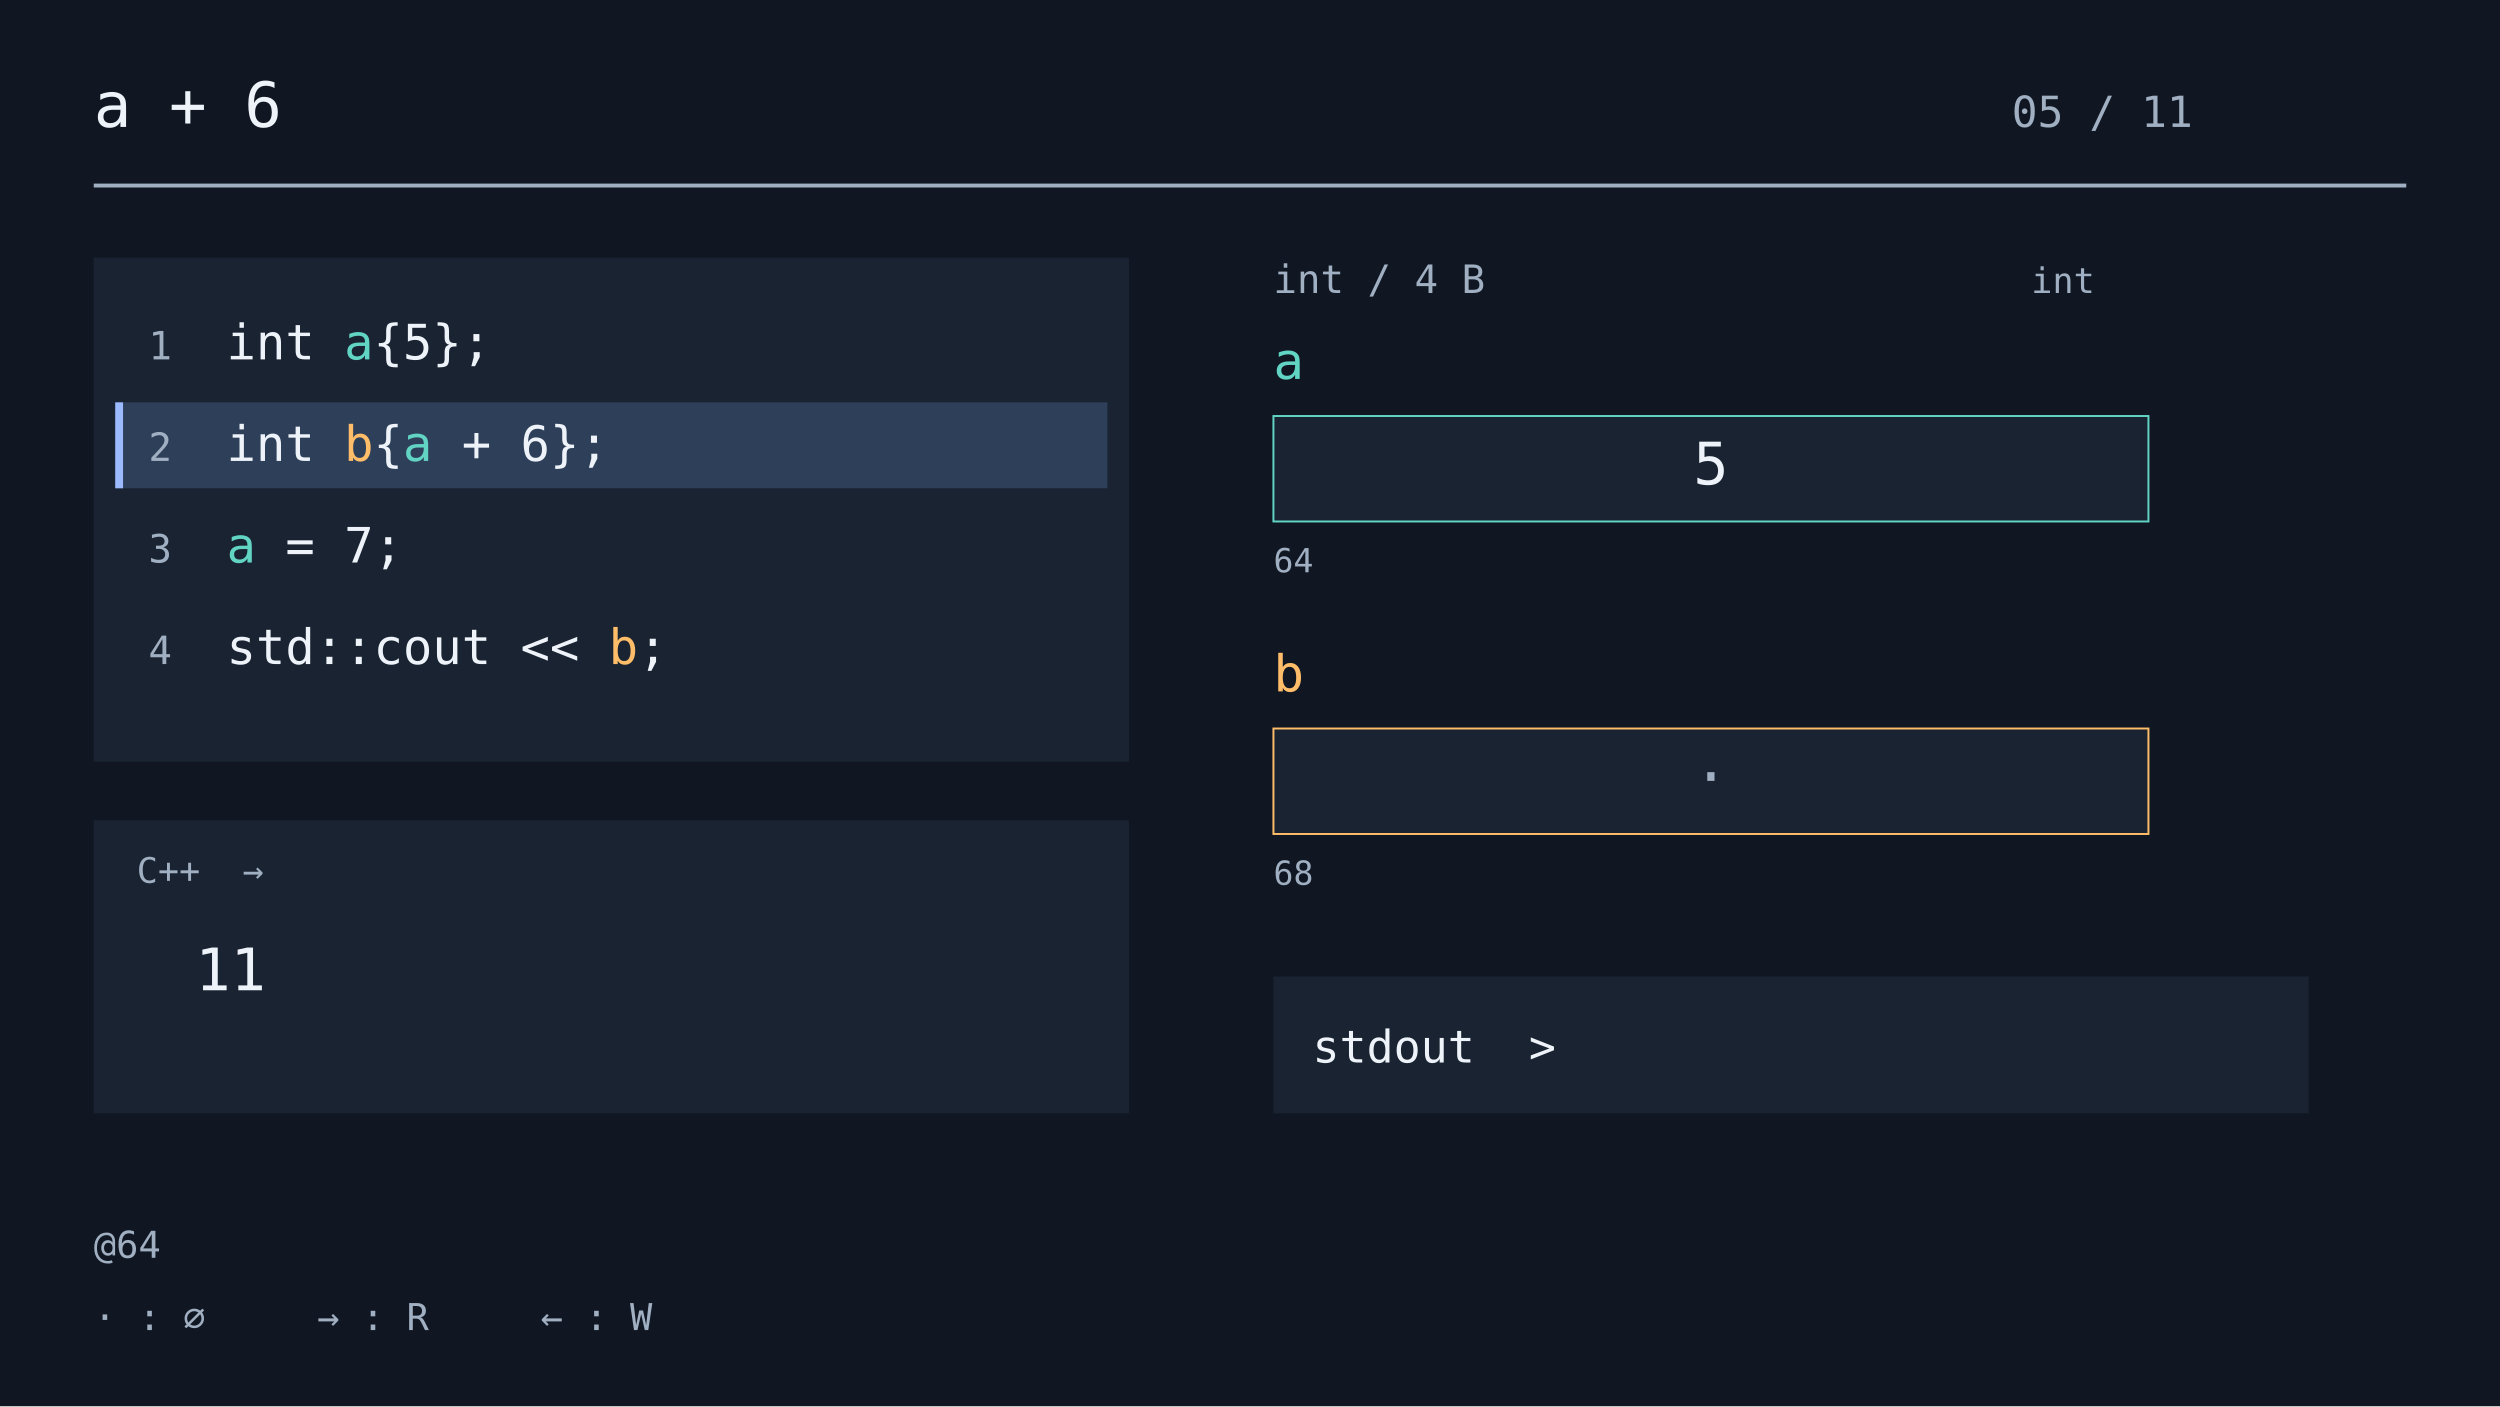
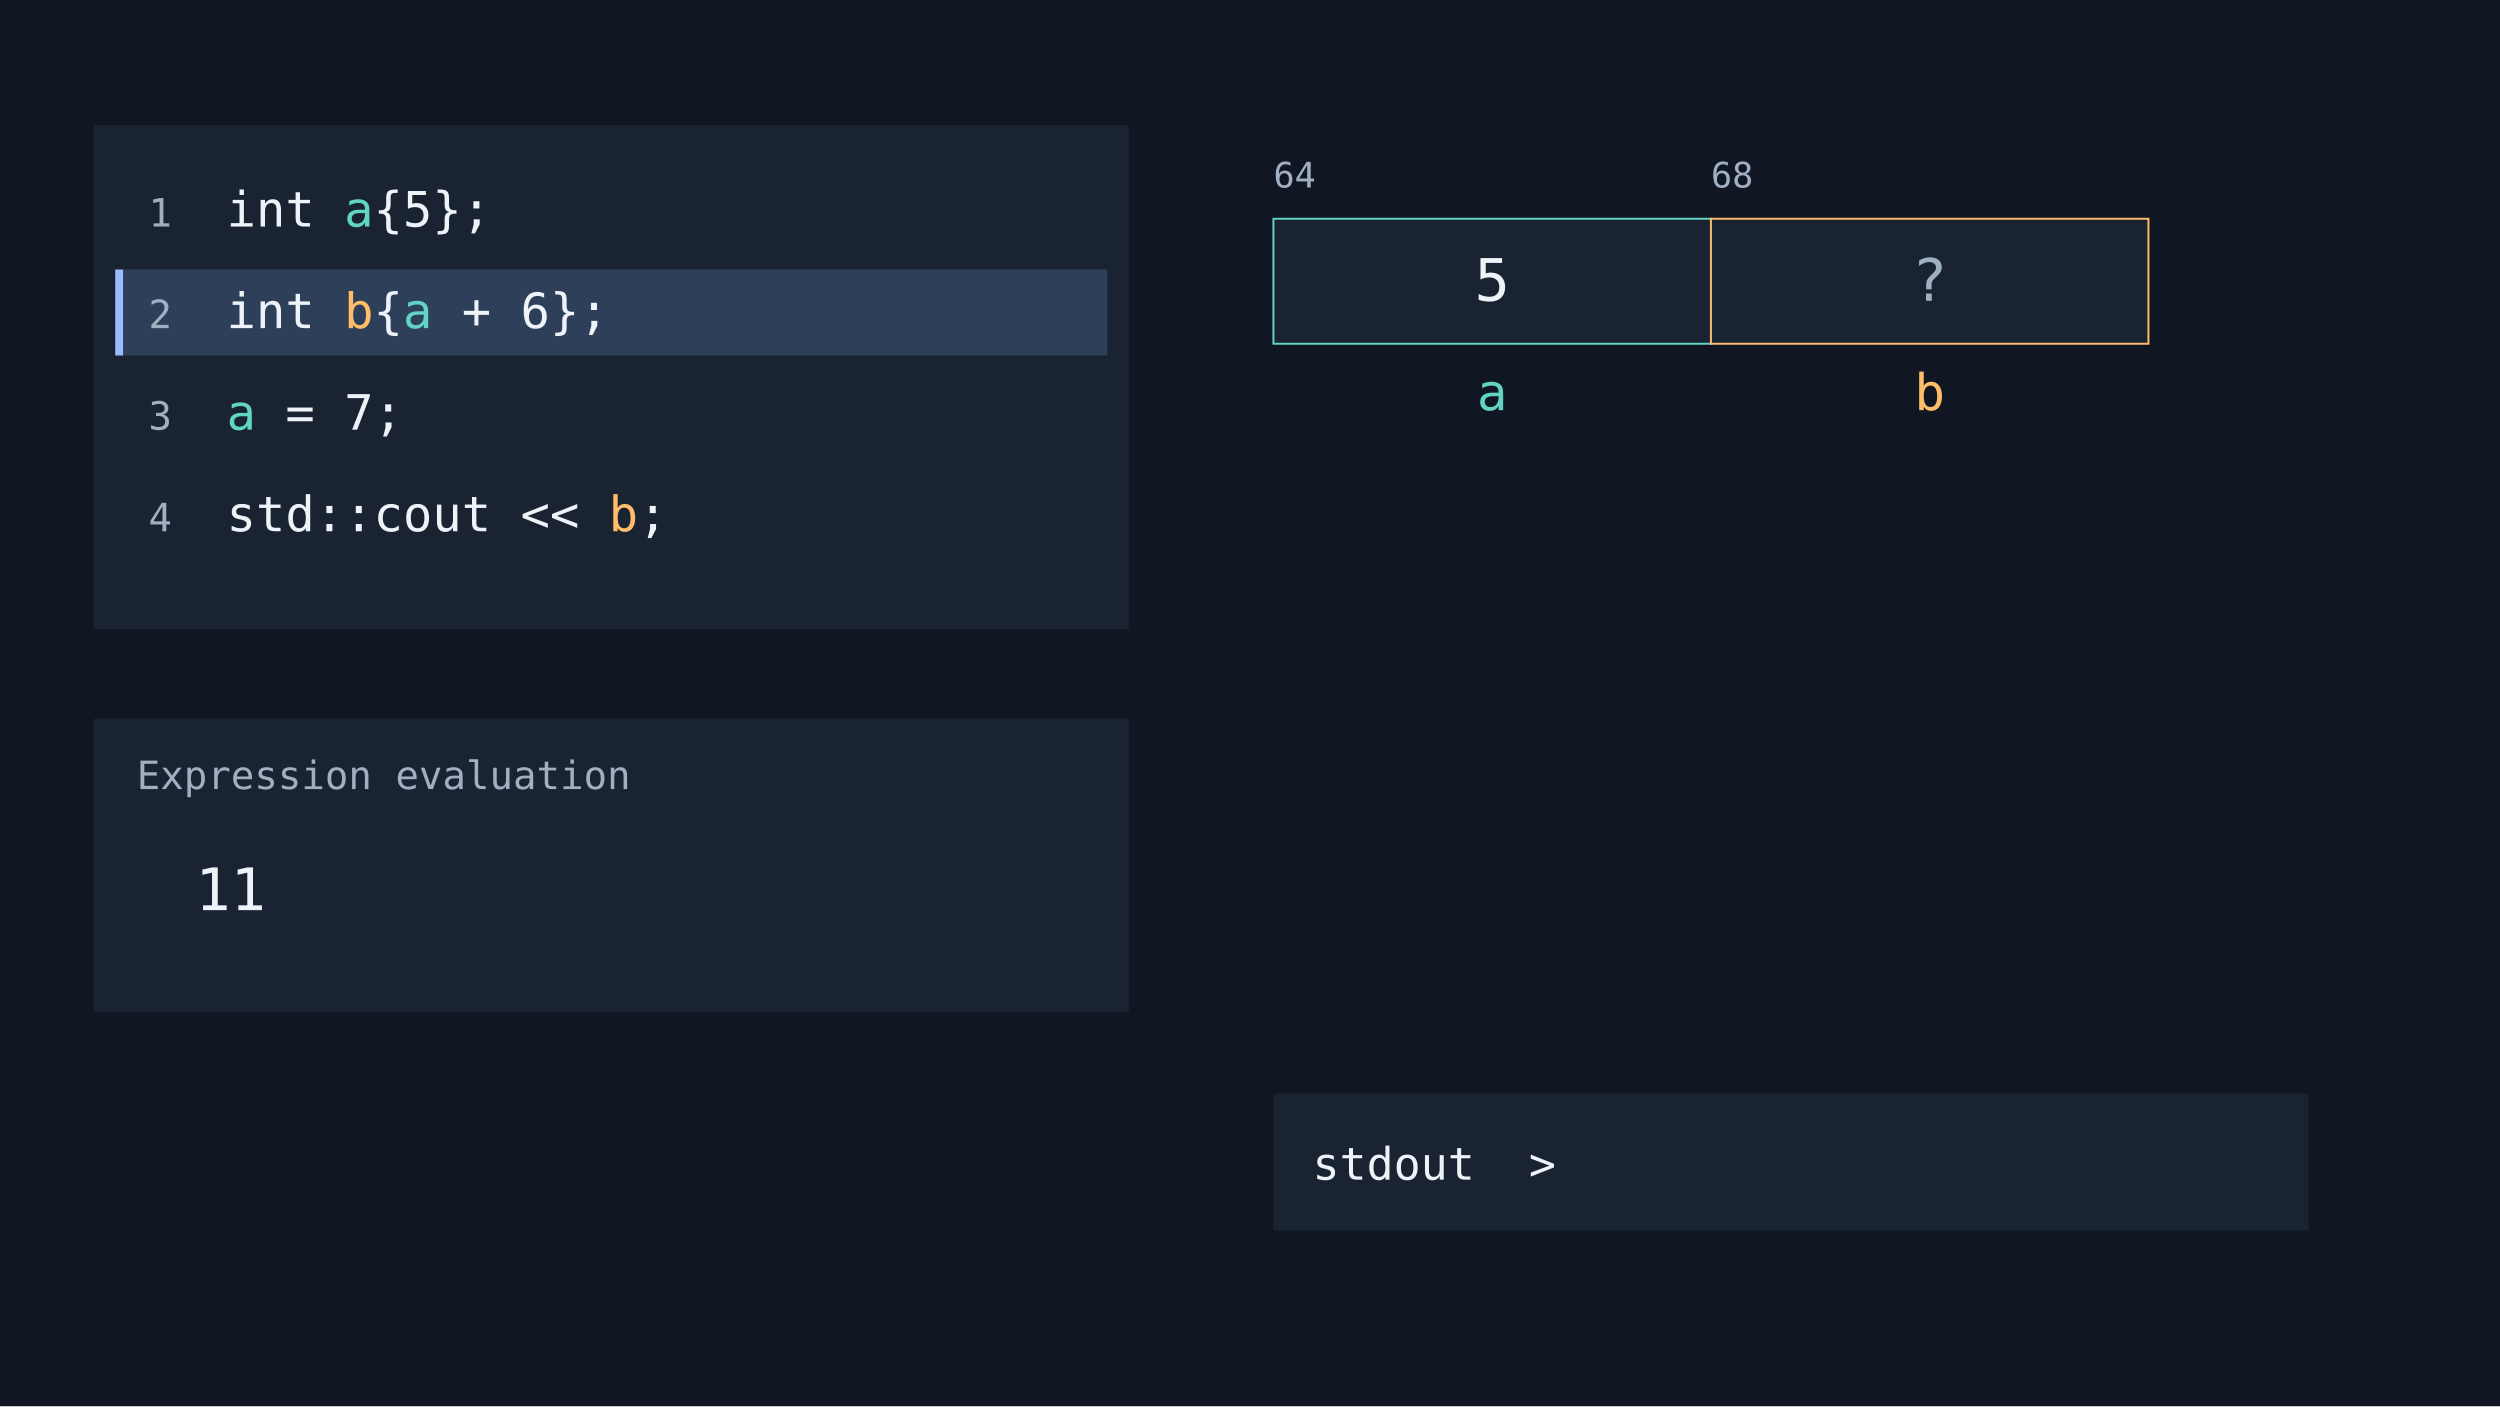
<svg xmlns="http://www.w3.org/2000/svg" viewBox="0 0 1280 720" width="1280" height="720" role="img">
  <rect x="0" y="0" width="1280" height="720" fill="#101722" stroke="none" stroke-width="1" />
-   <text x="48" y="65" font-family="DejaVu Sans Mono,monospace" font-size="32" fill="#eef3fa" xml:space="preserve">a + 6</text>
-   <text x="1030" y="65" font-family="DejaVu Sans Mono,monospace" font-size="22" fill="#a0afc2" xml:space="preserve">05 / 11</text>
-   <line x1="48" y1="95" x2="1232" y2="95" stroke="#a0afc2" stroke-width="2" />
-   <rect x="48" y="132" width="530" height="258" fill="#192331" stroke="none" stroke-width="1" />
-   <rect x="48" y="420" width="530" height="150" fill="#192331" stroke="none" stroke-width="1" />
-   <text x="70" y="452" font-family="DejaVu Sans Mono,monospace" font-size="18" fill="#a0afc2" xml:space="preserve">C++  →</text>
-   <text x="100" y="507" font-family="DejaVu Sans Mono,monospace" font-size="30" fill="#eef3fa" xml:space="preserve">11</text>
-   <text x="652" y="150" font-family="DejaVu Sans Mono,monospace" font-size="20" fill="#a0afc2" xml:space="preserve">int / 4 B</text>
-   <text x="1040" y="150" font-family="DejaVu Sans Mono,monospace" font-size="18" fill="#a0afc2" xml:space="preserve">int</text>
-   <text x="76" y="184" font-family="DejaVu Sans Mono,monospace" font-size="20" fill="#a0afc2" xml:space="preserve">1</text>
-   <text x="116" y="184" font-family="DejaVu Sans Mono,monospace" font-size="25" fill="#eef3fa" xml:space="preserve" />
-   <text x="116.0" y="184" font-family="DejaVu Sans Mono,monospace" font-size="25" fill="#eef3fa" xml:space="preserve">int</text>
-   <text x="161.15" y="184" font-family="DejaVu Sans Mono,monospace" font-size="25" fill="#eef3fa" xml:space="preserve"> </text>
-   <text x="176.2" y="184" font-family="DejaVu Sans Mono,monospace" font-size="25" fill="#61d4c4" xml:space="preserve">a</text>
-   <text x="191.25" y="184" font-family="DejaVu Sans Mono,monospace" font-size="25" fill="#eef3fa" xml:space="preserve">{5};</text>
-   <rect x="59" y="206" width="508" height="44" fill="#2e4059" stroke="none" stroke-width="1" />
-   <rect x="59" y="206" width="4" height="44" fill="#9cbaff" stroke="none" stroke-width="1" />
-   <text x="76" y="236" font-family="DejaVu Sans Mono,monospace" font-size="20" fill="#a0afc2" xml:space="preserve">2</text>
-   <text x="116" y="236" font-family="DejaVu Sans Mono,monospace" font-size="25" fill="#eef3fa" xml:space="preserve" />
-   <text x="116.0" y="236" font-family="DejaVu Sans Mono,monospace" font-size="25" fill="#eef3fa" xml:space="preserve">int</text>
-   <text x="161.15" y="236" font-family="DejaVu Sans Mono,monospace" font-size="25" fill="#eef3fa" xml:space="preserve"> </text>
-   <text x="176.2" y="236" font-family="DejaVu Sans Mono,monospace" font-size="25" fill="#ffbd69" xml:space="preserve">b</text>
-   <text x="191.25" y="236" font-family="DejaVu Sans Mono,monospace" font-size="25" fill="#eef3fa" xml:space="preserve">{</text>
-   <text x="206.3" y="236" font-family="DejaVu Sans Mono,monospace" font-size="25" fill="#61d4c4" xml:space="preserve">a</text>
-   <text x="221.35" y="236" font-family="DejaVu Sans Mono,monospace" font-size="25" fill="#eef3fa" xml:space="preserve"> + 6};</text>
-   <text x="76" y="288" font-family="DejaVu Sans Mono,monospace" font-size="20" fill="#a0afc2" xml:space="preserve">3</text>
-   <text x="116" y="288" font-family="DejaVu Sans Mono,monospace" font-size="25" fill="#eef3fa" xml:space="preserve" />
-   <text x="116.0" y="288" font-family="DejaVu Sans Mono,monospace" font-size="25" fill="#61d4c4" xml:space="preserve">a</text>
-   <text x="131.05" y="288" font-family="DejaVu Sans Mono,monospace" font-size="25" fill="#eef3fa" xml:space="preserve"> = 7;</text>
-   <text x="76" y="340" font-family="DejaVu Sans Mono,monospace" font-size="20" fill="#a0afc2" xml:space="preserve">4</text>
-   <text x="116" y="340" font-family="DejaVu Sans Mono,monospace" font-size="25" fill="#eef3fa" xml:space="preserve" />
-   <text x="116.0" y="340" font-family="DejaVu Sans Mono,monospace" font-size="25" fill="#eef3fa" xml:space="preserve">std</text>
-   <text x="161.15" y="340" font-family="DejaVu Sans Mono,monospace" font-size="25" fill="#eef3fa" xml:space="preserve">::</text>
-   <text x="191.25" y="340" font-family="DejaVu Sans Mono,monospace" font-size="25" fill="#eef3fa" xml:space="preserve">cout</text>
-   <text x="251.45" y="340" font-family="DejaVu Sans Mono,monospace" font-size="25" fill="#eef3fa" xml:space="preserve"> &lt;&lt; </text>
-   <text x="311.65" y="340" font-family="DejaVu Sans Mono,monospace" font-size="25" fill="#ffbd69" xml:space="preserve">b</text>
-   <text x="326.7" y="340" font-family="DejaVu Sans Mono,monospace" font-size="25" fill="#eef3fa" xml:space="preserve">;</text>
-   <text x="652" y="194" font-family="DejaVu Sans Mono,monospace" font-size="26" fill="#61d4c4" xml:space="preserve">a</text>
-   <rect x="652" y="213" width="448" height="54" fill="#192331" stroke="#61d4c4" stroke-width="1" />
-   <text x="866.97" y="248" font-family="DejaVu Sans Mono,monospace" font-size="30" fill="#eef3fa" xml:space="preserve">5</text>
-   <text x="652" y="293" font-family="DejaVu Sans Mono,monospace" font-size="17" fill="#a0afc2" xml:space="preserve">64</text>
-   <text x="652" y="354" font-family="DejaVu Sans Mono,monospace" font-size="26" fill="#ffbd69" xml:space="preserve">b</text>
-   <rect x="652" y="373" width="448" height="54" fill="#192331" stroke="#ffbd69" stroke-width="1" />
-   <text x="866.97" y="408" font-family="DejaVu Sans Mono,monospace" font-size="30" fill="#a0afc2" xml:space="preserve">·</text>
-   <text x="652" y="453" font-family="DejaVu Sans Mono,monospace" font-size="17" fill="#a0afc2" xml:space="preserve">68</text>
-   <rect x="652" y="500" width="530" height="70" fill="#192331" stroke="none" stroke-width="1" />
-   <text x="672" y="544" font-family="DejaVu Sans Mono,monospace" font-size="23" fill="#eef3fa" xml:space="preserve">stdout  &gt; </text>
-   <text x="48" y="644" font-family="DejaVu Sans Mono,monospace" font-size="19" fill="#a0afc2" xml:space="preserve">@64</text>
-   <text x="48" y="681" font-family="DejaVu Sans Mono,monospace" font-size="19" fill="#a0afc2" xml:space="preserve">· : ∅     → : R     ← : W</text>
+   <rect x="48" y="64" width="530" height="258" fill="#192331" stroke="none" stroke-width="1" />
+   <rect x="48" y="368" width="530" height="150" fill="#192331" stroke="none" stroke-width="1" />
+   <text x="70" y="404" font-family="DejaVu Sans Mono,monospace" font-size="20" fill="#a0afc2" xml:space="preserve">Expression evaluation</text>
+   <text x="100" y="466" font-family="DejaVu Sans Mono,monospace" font-size="30" fill="#eef3fa" xml:space="preserve">11</text>
+   <text x="76" y="116" font-family="DejaVu Sans Mono,monospace" font-size="20" fill="#a0afc2" xml:space="preserve">1</text>
+   <text x="116" y="116" font-family="DejaVu Sans Mono,monospace" font-size="25" fill="#eef3fa" xml:space="preserve" />
+   <text x="116.0" y="116" font-family="DejaVu Sans Mono,monospace" font-size="25" fill="#eef3fa" xml:space="preserve">int</text>
+   <text x="161.15" y="116" font-family="DejaVu Sans Mono,monospace" font-size="25" fill="#eef3fa" xml:space="preserve"> </text>
+   <text x="176.2" y="116" font-family="DejaVu Sans Mono,monospace" font-size="25" fill="#61d4c4" xml:space="preserve">a</text>
+   <text x="191.25" y="116" font-family="DejaVu Sans Mono,monospace" font-size="25" fill="#eef3fa" xml:space="preserve">{5};</text>
+   <rect x="59" y="138" width="508" height="44" fill="#2e4059" stroke="none" stroke-width="1" />
+   <rect x="59" y="138" width="4" height="44" fill="#9cbaff" stroke="none" stroke-width="1" />
+   <text x="76" y="168" font-family="DejaVu Sans Mono,monospace" font-size="20" fill="#a0afc2" xml:space="preserve">2</text>
+   <text x="116" y="168" font-family="DejaVu Sans Mono,monospace" font-size="25" fill="#eef3fa" xml:space="preserve" />
+   <text x="116.0" y="168" font-family="DejaVu Sans Mono,monospace" font-size="25" fill="#eef3fa" xml:space="preserve">int</text>
+   <text x="161.15" y="168" font-family="DejaVu Sans Mono,monospace" font-size="25" fill="#eef3fa" xml:space="preserve"> </text>
+   <text x="176.2" y="168" font-family="DejaVu Sans Mono,monospace" font-size="25" fill="#ffbd69" xml:space="preserve">b</text>
+   <text x="191.25" y="168" font-family="DejaVu Sans Mono,monospace" font-size="25" fill="#eef3fa" xml:space="preserve">{</text>
+   <text x="206.3" y="168" font-family="DejaVu Sans Mono,monospace" font-size="25" fill="#61d4c4" xml:space="preserve">a</text>
+   <text x="221.35" y="168" font-family="DejaVu Sans Mono,monospace" font-size="25" fill="#eef3fa" xml:space="preserve"> + 6};</text>
+   <text x="76" y="220" font-family="DejaVu Sans Mono,monospace" font-size="20" fill="#a0afc2" xml:space="preserve">3</text>
+   <text x="116" y="220" font-family="DejaVu Sans Mono,monospace" font-size="25" fill="#eef3fa" xml:space="preserve" />
+   <text x="116.0" y="220" font-family="DejaVu Sans Mono,monospace" font-size="25" fill="#61d4c4" xml:space="preserve">a</text>
+   <text x="131.05" y="220" font-family="DejaVu Sans Mono,monospace" font-size="25" fill="#eef3fa" xml:space="preserve"> = 7;</text>
+   <text x="76" y="272" font-family="DejaVu Sans Mono,monospace" font-size="20" fill="#a0afc2" xml:space="preserve">4</text>
+   <text x="116" y="272" font-family="DejaVu Sans Mono,monospace" font-size="25" fill="#eef3fa" xml:space="preserve" />
+   <text x="116.0" y="272" font-family="DejaVu Sans Mono,monospace" font-size="25" fill="#eef3fa" xml:space="preserve">std</text>
+   <text x="161.15" y="272" font-family="DejaVu Sans Mono,monospace" font-size="25" fill="#eef3fa" xml:space="preserve">::</text>
+   <text x="191.25" y="272" font-family="DejaVu Sans Mono,monospace" font-size="25" fill="#eef3fa" xml:space="preserve">cout</text>
+   <text x="251.45" y="272" font-family="DejaVu Sans Mono,monospace" font-size="25" fill="#eef3fa" xml:space="preserve"> &lt;&lt; </text>
+   <text x="311.65" y="272" font-family="DejaVu Sans Mono,monospace" font-size="25" fill="#ffbd69" xml:space="preserve">b</text>
+   <text x="326.7" y="272" font-family="DejaVu Sans Mono,monospace" font-size="25" fill="#eef3fa" xml:space="preserve">;</text>
+   <text x="652" y="96" font-family="DejaVu Sans Mono,monospace" font-size="18" fill="#a0afc2" xml:space="preserve">64</text>
+   <text x="756.174" y="210" font-family="DejaVu Sans Mono,monospace" font-size="26" fill="#61d4c4" xml:space="preserve">a</text>
+   <rect x="652" y="112" width="224.0" height="64" fill="#192331" stroke="#61d4c4" stroke-width="1" />
+   <text x="754.97" y="154" font-family="DejaVu Sans Mono,monospace" font-size="30" fill="#eef3fa" xml:space="preserve">5</text>
+   <text x="876.0" y="96" font-family="DejaVu Sans Mono,monospace" font-size="18" fill="#a0afc2" xml:space="preserve">68</text>
+   <text x="980.174" y="210" font-family="DejaVu Sans Mono,monospace" font-size="26" fill="#ffbd69" xml:space="preserve">b</text>
+   <rect x="876.0" y="112" width="224.0" height="64" fill="#192331" stroke="#ffbd69" stroke-width="1" />
+   <text x="978.97" y="154" font-family="DejaVu Sans Mono,monospace" font-size="30" fill="#a0afc2" xml:space="preserve">?</text>
+   <rect x="652" y="560" width="530" height="70" fill="#192331" stroke="none" stroke-width="1" />
+   <text x="672" y="604" font-family="DejaVu Sans Mono,monospace" font-size="23" fill="#eef3fa" xml:space="preserve">stdout  &gt; </text>
</svg>
